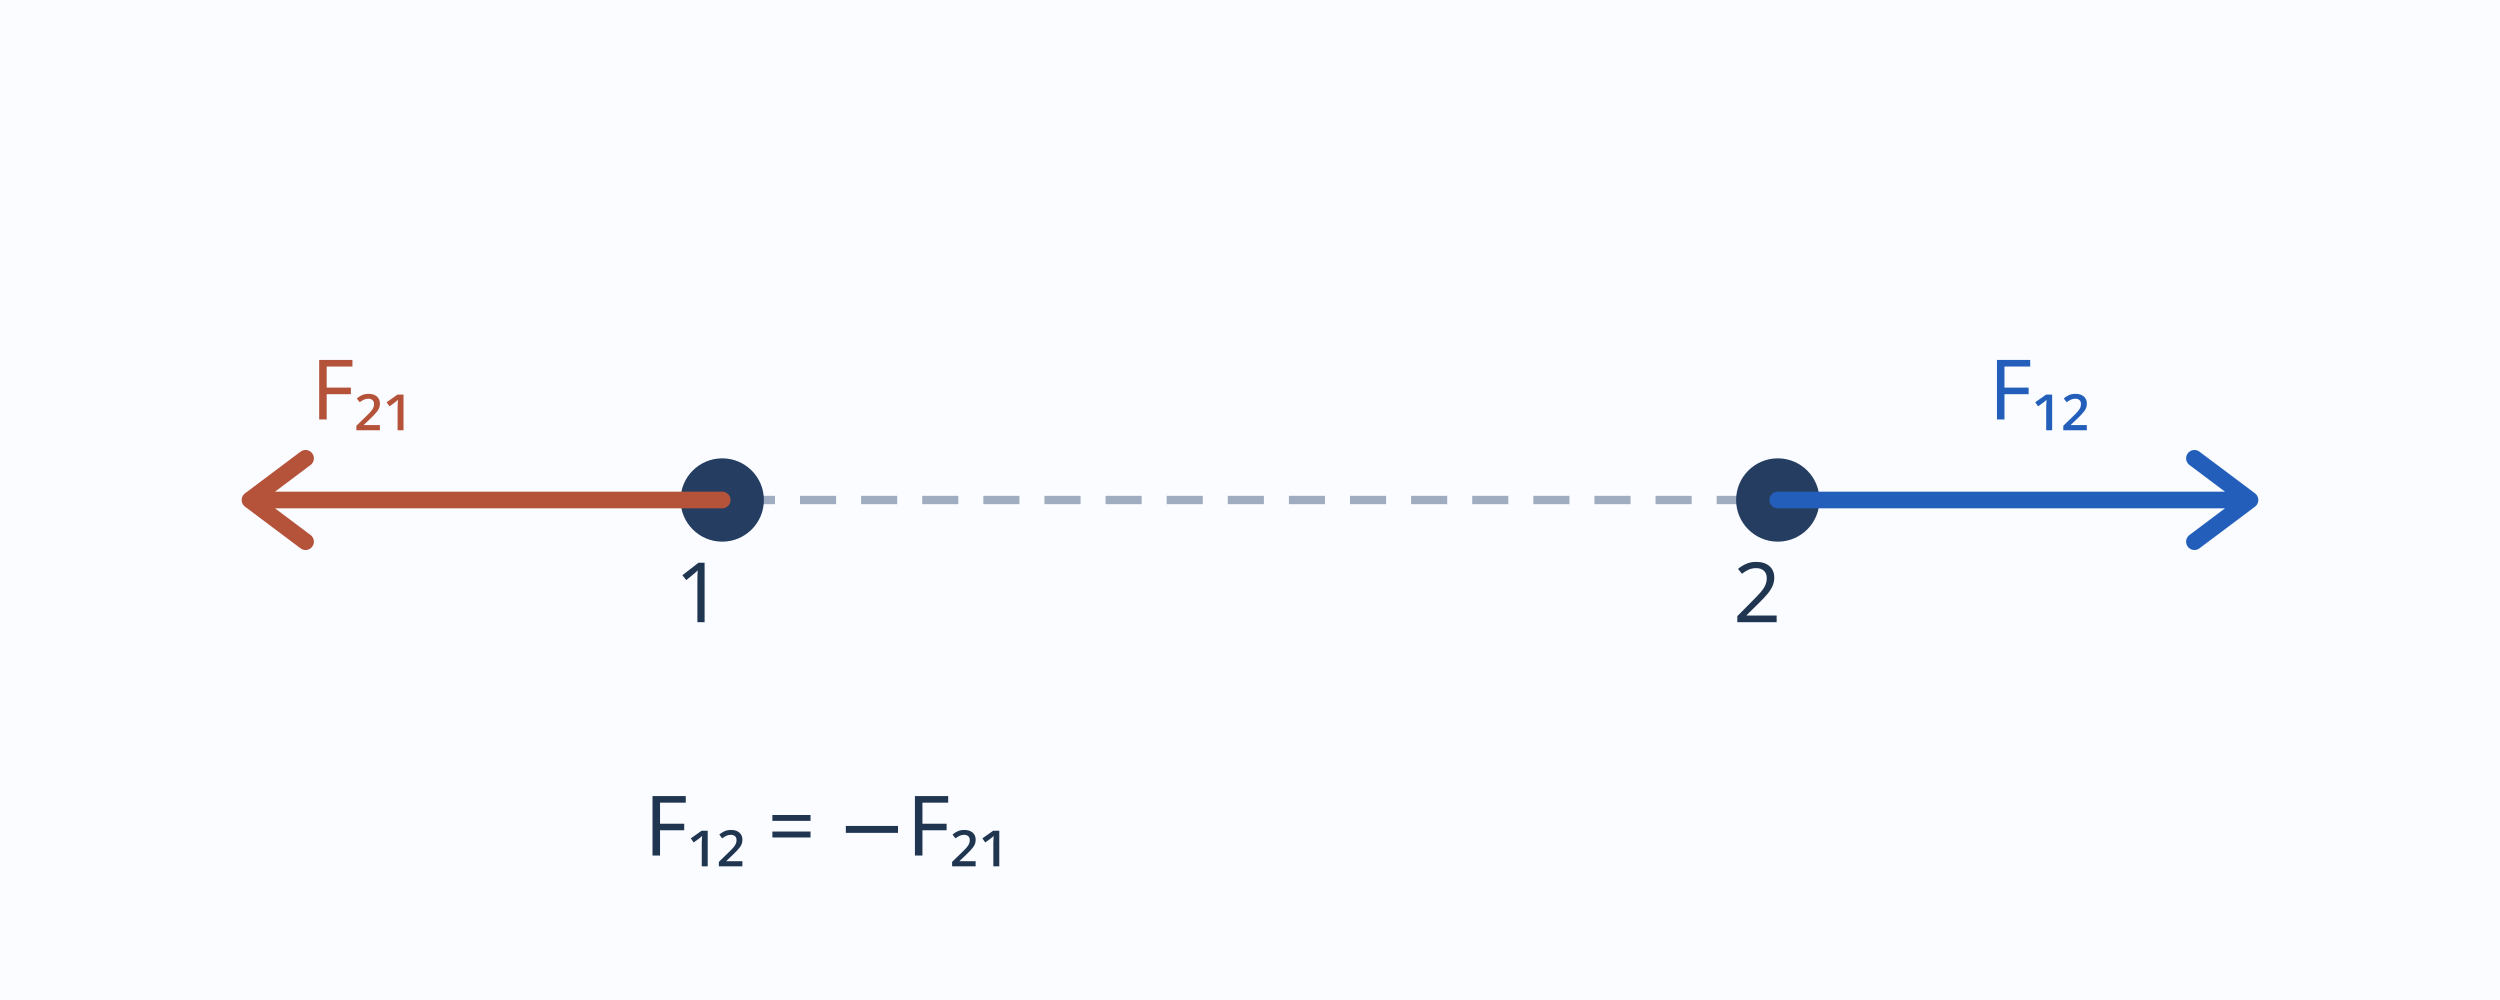
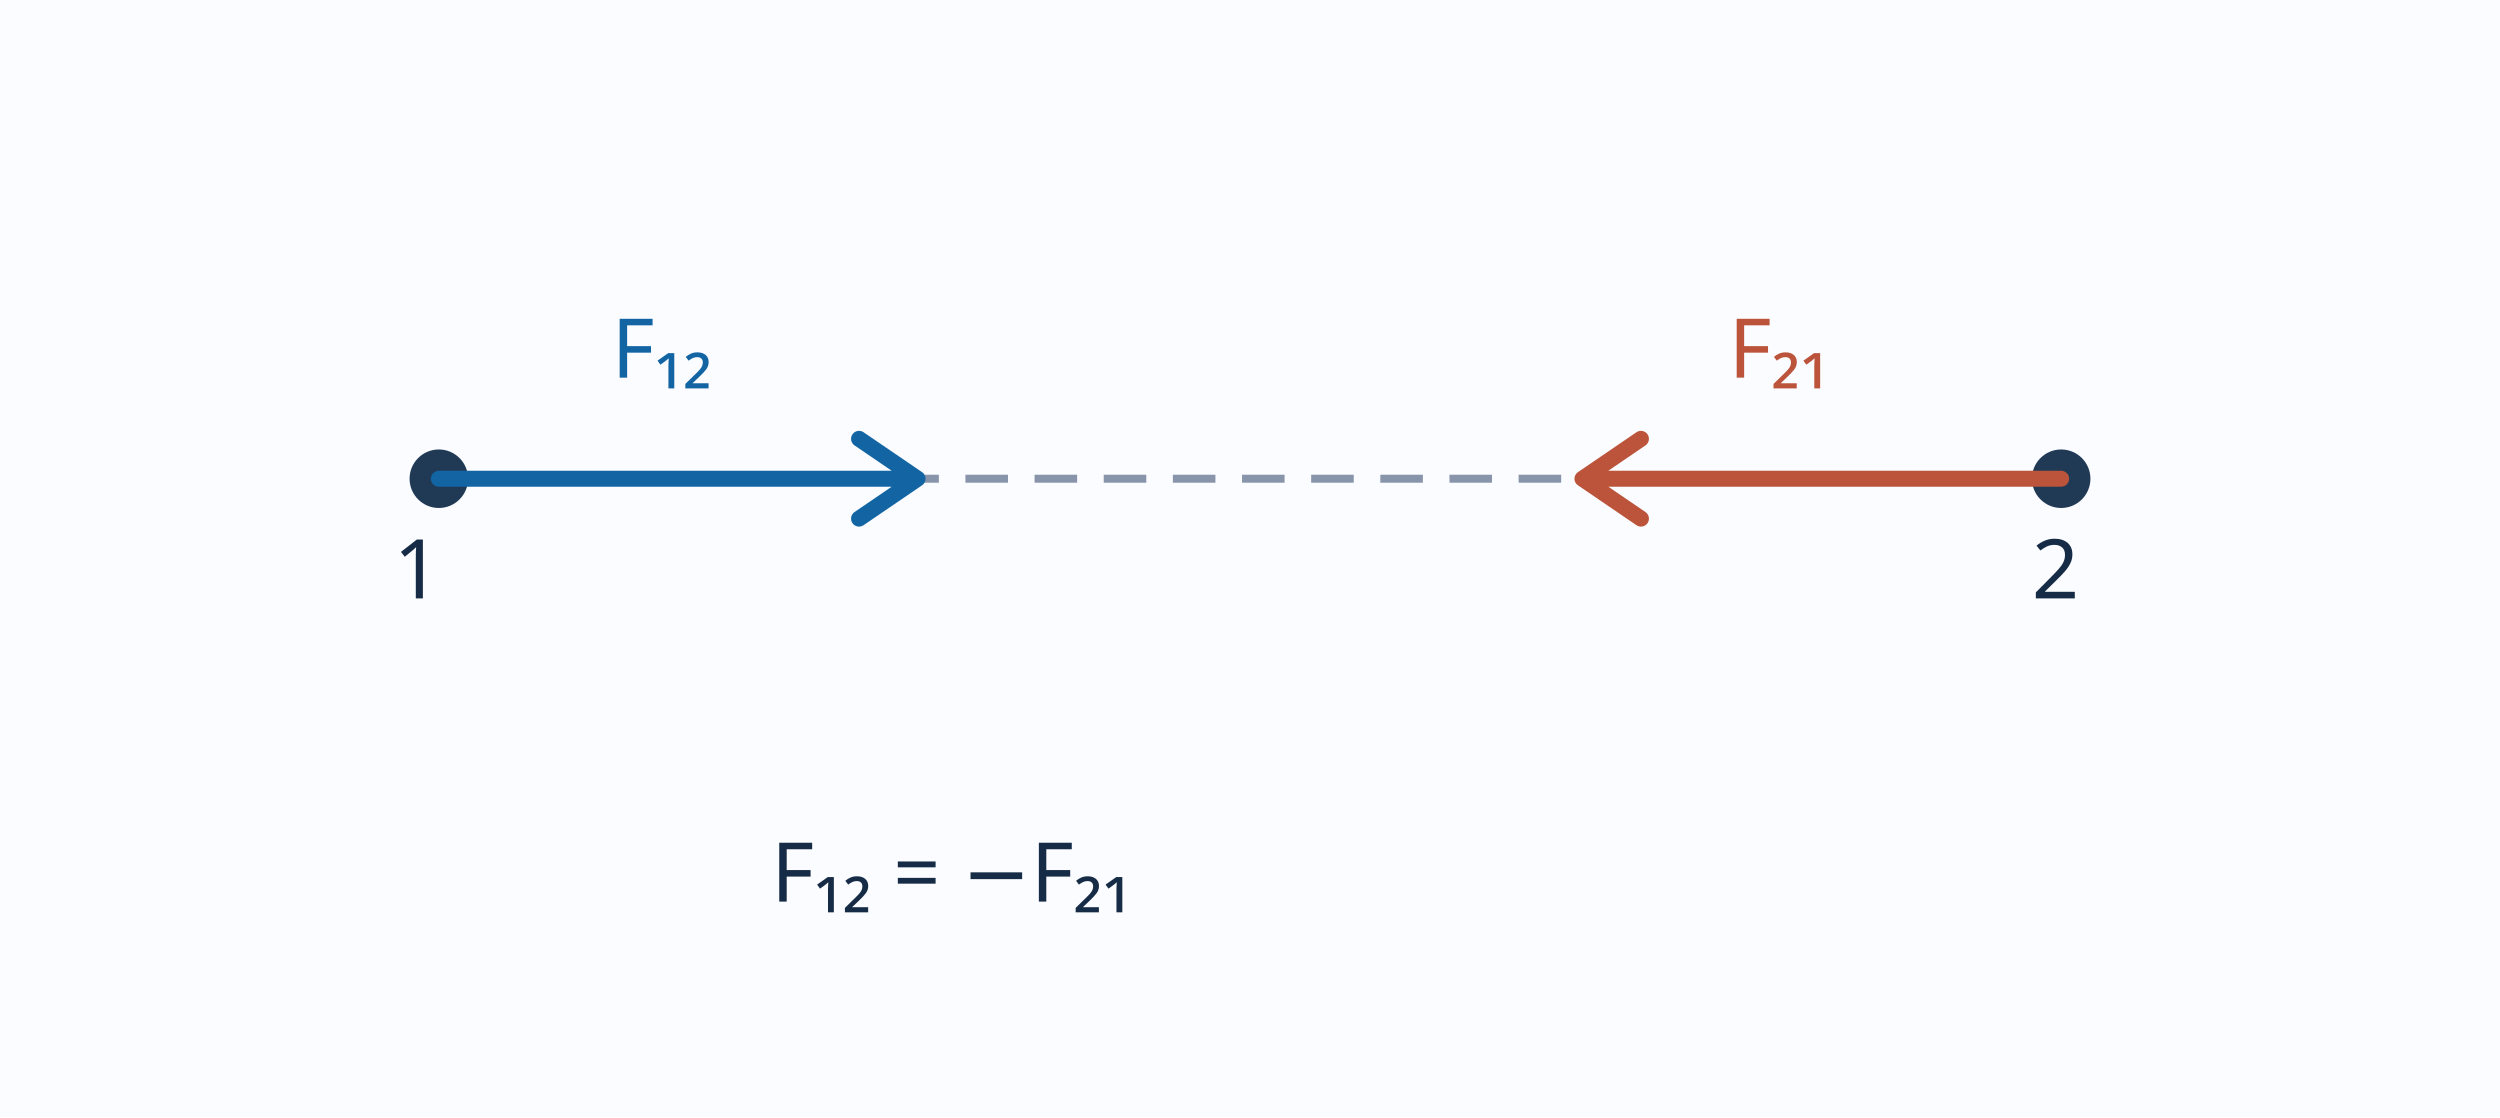
- <svg xmlns="http://www.w3.org/2000/svg" viewBox="0 0 900 360" role="img" aria-labelledby="title desc">
-   <rect width="900" height="360" fill="#fafcff" />
-   <path d="M200 180H700" stroke="#a0acc0" stroke-width="3" stroke-dasharray="13 9" />
-   <g fill="#253d61">
-     <circle cx="260" cy="180" r="15" />
-     <circle cx="640" cy="180" r="15" />
-   </g>
-   <path d="M260 180H90M110 165L90 180L110 195" stroke="#b4533a" stroke-width="6" stroke-linecap="round" stroke-linejoin="round" fill="none" />
-   <path d="M640 180H810M790 165L810 180L790 195" stroke="#235fba" stroke-width="6" stroke-linecap="round" stroke-linejoin="round" fill="none" />
-   <g font-family="sans-serif" font-size="30" fill="#1f3550">
-     <text x="243" y="224">1</text>
-     <text x="624" y="224">2</text>
-     <text x="112" y="151" fill="#b4533a">F₂₁</text>
-     <text x="716" y="151" fill="#235fba">F₁₂</text>
-     <text x="232" y="308">F₁₂ = −F₂₁</text>
+ <svg xmlns="http://www.w3.org/2000/svg" viewBox="0 0 940 420" role="img" aria-labelledby="title desc">
+   <rect width="940" height="420" fill="#fafcff" />
+   <path d="M155 180H785" stroke="#8794aa" stroke-width="3" stroke-dasharray="16 10" />
+   <circle cx="165" cy="180" r="11" fill="#203955" />
+   <circle cx="775" cy="180" r="11" fill="#203955" />
+   <path d="M165 180H345M323 165L345 180L323 195" fill="none" stroke="#1264a3" stroke-width="6" stroke-linecap="round" stroke-linejoin="round" />
+   <path d="M775 180H595M617 165L595 180L617 195" fill="none" stroke="#bb543a" stroke-width="6" stroke-linecap="round" stroke-linejoin="round" />
+   <g font-family="sans-serif" font-size="31" fill="#162b45">
+     <text x="148" y="225">1</text>
+     <text x="764" y="225">2</text>
+     <text x="230" y="142" fill="#1264a3">F₁₂</text>
+     <text x="650" y="142" fill="#bb543a">F₂₁</text>
+     <text x="290" y="339">F₁₂ = −F₂₁</text>
  </g>
</svg>
